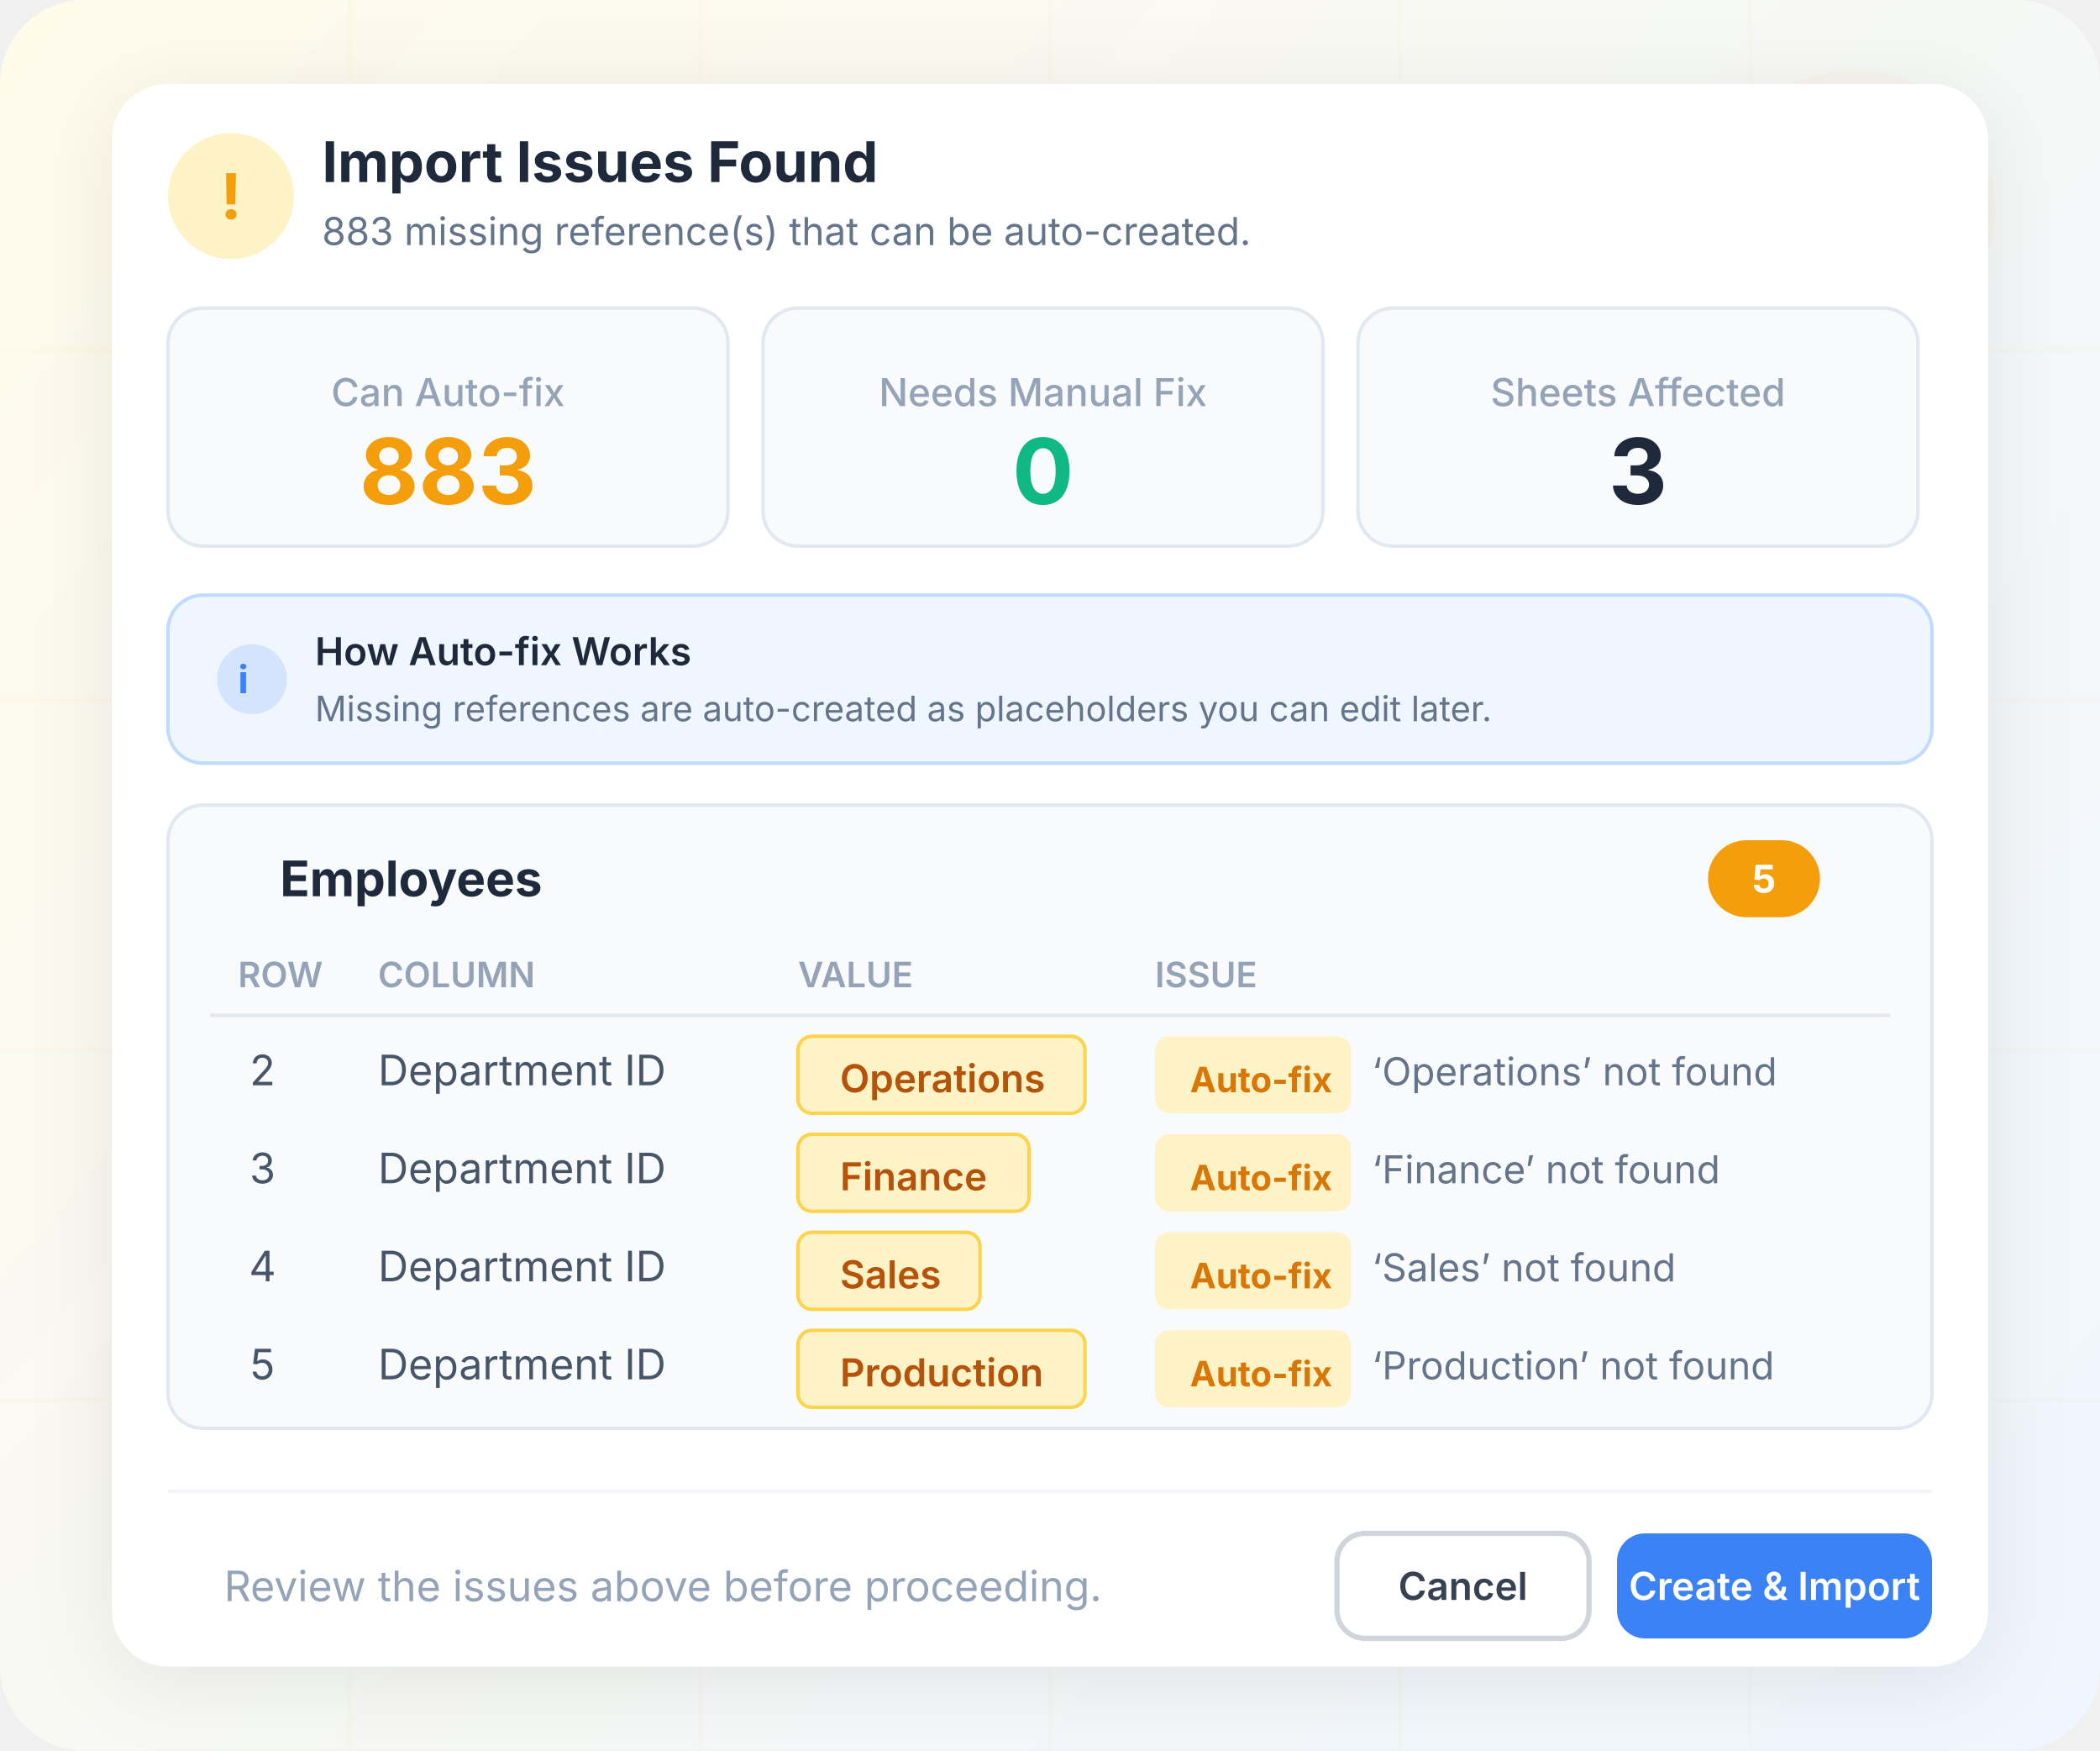
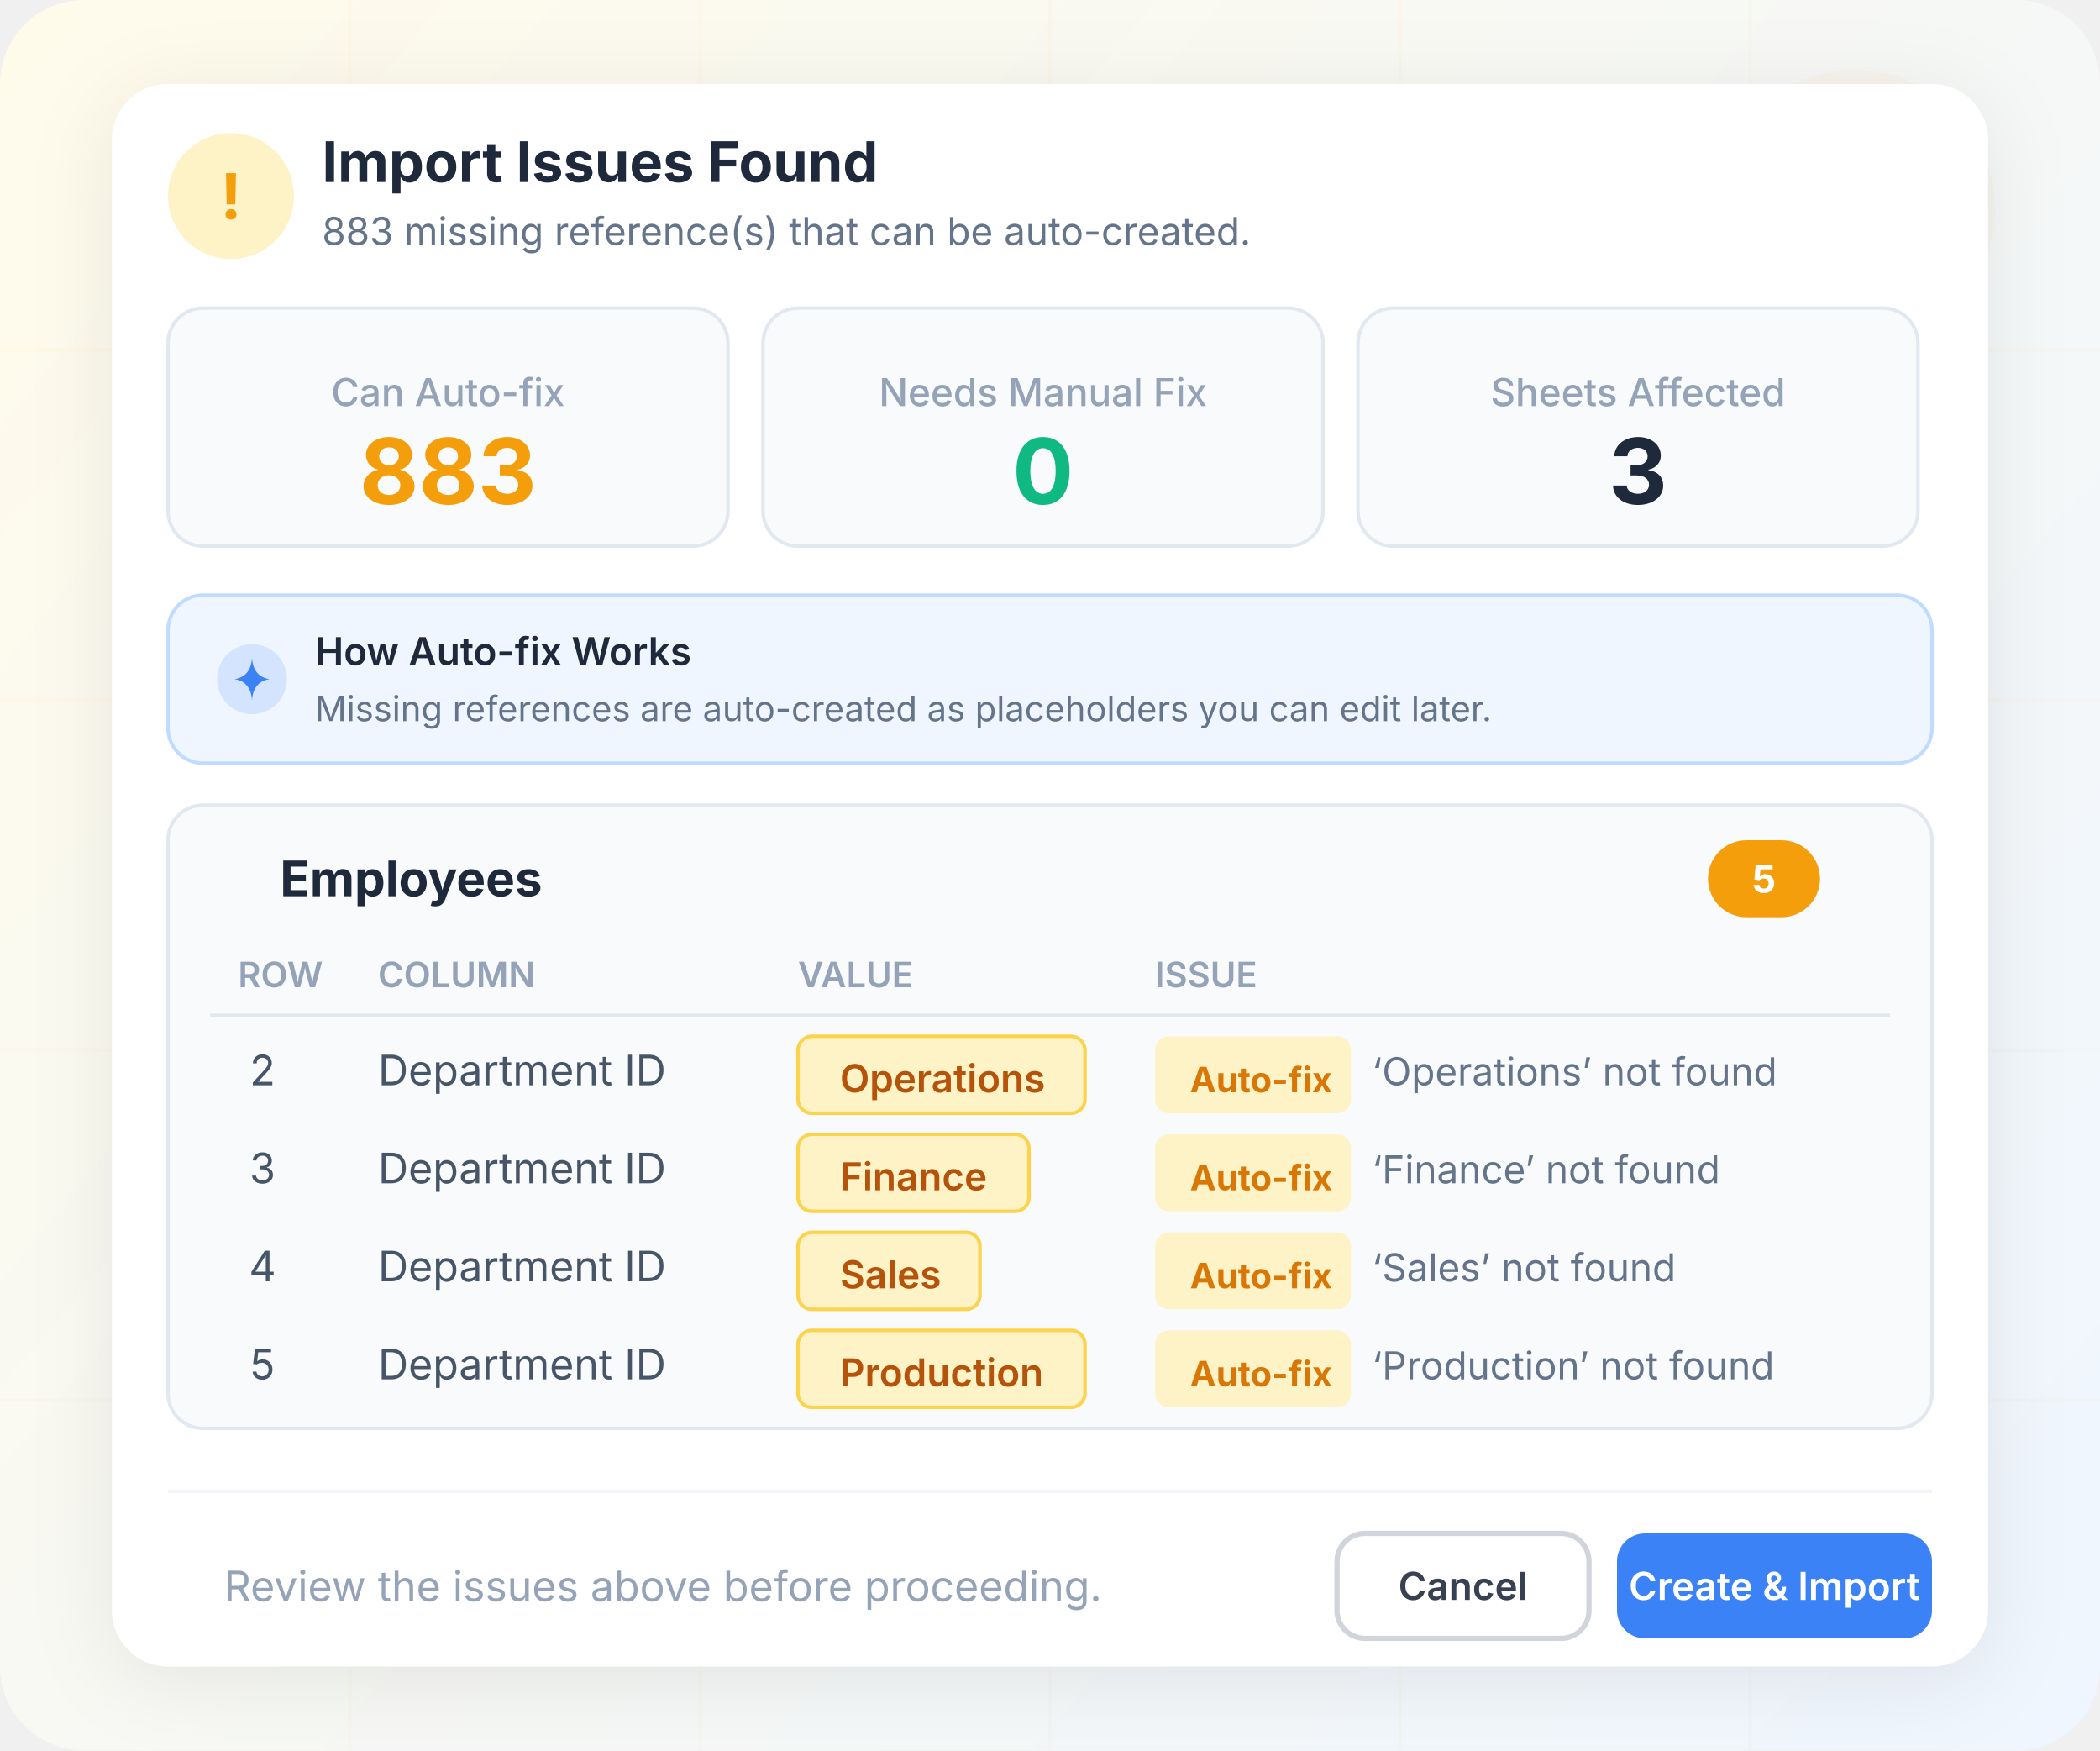
<svg xmlns="http://www.w3.org/2000/svg" viewBox="0 0 600 500" fill="none">
  <defs>
    <linearGradient id="bgGrad" x1="0" y1="0" x2="600" y2="500" gradientUnits="userSpaceOnUse">
      <stop offset="0%" stop-color="#fffbeb" />
      <stop offset="100%" stop-color="#eff6ff" />
    </linearGradient>
    <filter id="cardShadow" x="-10%" y="-5%" width="120%" height="115%">
      <feDropShadow dx="0" dy="4" stdDeviation="12" flood-color="#000" flood-opacity="0.08" />
    </filter>
  </defs>
  <rect width="600" height="500" rx="24" fill="url(#bgGrad)" />
  <g opacity="0.03" stroke="#f59e0b" stroke-width="1">
    <line x1="0" y1="100" x2="600" y2="100" />
    <line x1="0" y1="200" x2="600" y2="200" />
    <line x1="0" y1="300" x2="600" y2="300" />
    <line x1="0" y1="400" x2="600" y2="400" />
    <line x1="100" y1="0" x2="100" y2="500" />
    <line x1="200" y1="0" x2="200" y2="500" />
    <line x1="300" y1="0" x2="300" y2="500" />
    <line x1="400" y1="0" x2="400" y2="500" />
    <line x1="500" y1="0" x2="500" y2="500" />
  </g>
  <circle cx="530" cy="60" r="40" fill="#f59e0b" opacity="0.04" />
  <circle cx="70" cy="440" r="30" fill="#3b82f6" opacity="0.04" />
  <g filter="url(#cardShadow)">
    <rect x="32" y="24" width="536" height="452" rx="16" fill="white" />
  </g>
  <circle cx="66" cy="56" r="18" fill="#fef3c7" />
  <text x="66" y="56" font-family="system-ui, -apple-system, sans-serif" font-size="18" font-weight="700" fill="#f59e0b" text-anchor="middle" dominant-baseline="central">!</text>
  <text x="92" y="52" font-family="system-ui, -apple-system, sans-serif" font-size="16" font-weight="700" fill="#1e293b">Import Issues Found</text>
  <text x="92" y="70" font-family="system-ui, -apple-system, sans-serif" font-size="11" fill="#64748b">883 missing reference(s) that can be auto-created.</text>
  <rect x="48" y="88" width="160" height="68" rx="10" fill="#f8fafc" stroke="#e2e8f0" stroke-width="1" />
  <text x="128" y="116" font-family="system-ui, -apple-system, sans-serif" font-size="11" fill="#94a3b8" font-weight="500" text-anchor="middle">Can Auto-fix</text>
  <text x="128" y="144" font-family="system-ui, -apple-system, sans-serif" font-size="26" font-weight="700" fill="#f59e0b" text-anchor="middle">883</text>
  <rect x="218" y="88" width="160" height="68" rx="10" fill="#f8fafc" stroke="#e2e8f0" stroke-width="1" />
  <text x="298" y="116" font-family="system-ui, -apple-system, sans-serif" font-size="11" fill="#94a3b8" font-weight="500" text-anchor="middle">Needs Manual Fix</text>
  <text x="298" y="144" font-family="system-ui, -apple-system, sans-serif" font-size="26" font-weight="700" fill="#10b981" text-anchor="middle">0</text>
  <rect x="388" y="88" width="160" height="68" rx="10" fill="#f8fafc" stroke="#e2e8f0" stroke-width="1" />
  <text x="468" y="116" font-family="system-ui, -apple-system, sans-serif" font-size="11" fill="#94a3b8" font-weight="500" text-anchor="middle">Sheets Affected</text>
  <text x="468" y="144" font-family="system-ui, -apple-system, sans-serif" font-size="26" font-weight="700" fill="#1e293b" text-anchor="middle">3</text>
  <rect x="48" y="170" width="504" height="48" rx="10" fill="#eff6ff" stroke="#bfdbfe" stroke-width="1" />
  <circle cx="72" cy="194" r="10" fill="#3b82f6" opacity="0.15" />
-   <text x="68" y="198" font-family="system-ui, -apple-system, sans-serif" font-size="11" font-weight="700" fill="#3b82f6">i</text>
+   <path d="M72 188 Q72.4 193.3 77 194 Q72.4 194.7 72 200 Q71.6 194.7 67 194 Q71.6 193.3 72 188 Z" fill="#3b82f6" />
  <text x="90" y="190" font-family="system-ui, -apple-system, sans-serif" font-size="11" font-weight="600" fill="#1e293b">How Auto-fix Works</text>
  <text x="90" y="206" font-family="system-ui, -apple-system, sans-serif" font-size="10" fill="#64748b">Missing references are auto-created as placeholders you can edit later.</text>
  <rect x="48" y="230" width="504" height="178" rx="10" fill="#f8fafc" stroke="#e2e8f0" stroke-width="1" />
  <text x="80" y="256" font-family="system-ui, -apple-system, sans-serif" font-size="14" font-weight="700" fill="#1e293b">Employees</text>
  <rect x="488" y="240" width="32" height="22" rx="11" fill="#f59e0b" />
  <text x="504" y="251" font-family="system-ui, -apple-system, sans-serif" font-size="11" font-weight="700" fill="white" text-anchor="middle" dominant-baseline="central">5</text>
  <text x="68" y="282" font-family="system-ui, -apple-system, sans-serif" font-size="10" fill="#94a3b8" font-weight="600">ROW</text>
  <text x="108" y="282" font-family="system-ui, -apple-system, sans-serif" font-size="10" fill="#94a3b8" font-weight="600">COLUMN</text>
  <text x="228" y="282" font-family="system-ui, -apple-system, sans-serif" font-size="10" fill="#94a3b8" font-weight="600">VALUE</text>
  <text x="330" y="282" font-family="system-ui, -apple-system, sans-serif" font-size="10" fill="#94a3b8" font-weight="600">ISSUE</text>
  <line x1="60" y1="290" x2="540" y2="290" stroke="#e2e8f0" stroke-width="1" />
  <text x="75" y="310" font-family="system-ui, -apple-system, sans-serif" font-size="12" fill="#475569" text-anchor="middle">2</text>
  <text x="108" y="310" font-family="system-ui, -apple-system, sans-serif" font-size="12" fill="#475569">Department ID</text>
  <rect x="228" y="296" width="82" height="22" rx="4" fill="#fef3c7" stroke="#fcd34d" stroke-width="1" />
  <text x="240" y="312" font-family="system-ui, -apple-system, sans-serif" font-size="11" font-weight="600" fill="#b45309">Operations</text>
  <rect x="330" y="296" width="56" height="22" rx="4" fill="#fef3c7" />
  <text x="340" y="312" font-family="system-ui, -apple-system, sans-serif" font-size="10" font-weight="700" fill="#d97706">Auto-fix</text>
  <text x="392" y="310" font-family="system-ui, -apple-system, sans-serif" font-size="11" fill="#64748b">‘Operations’ not found</text>
  <text x="75" y="338" font-family="system-ui, -apple-system, sans-serif" font-size="12" fill="#475569" text-anchor="middle">3</text>
  <text x="108" y="338" font-family="system-ui, -apple-system, sans-serif" font-size="12" fill="#475569">Department ID</text>
  <rect x="228" y="324" width="66" height="22" rx="4" fill="#fef3c7" stroke="#fcd34d" stroke-width="1" />
  <text x="240" y="340" font-family="system-ui, -apple-system, sans-serif" font-size="11" font-weight="600" fill="#b45309">Finance</text>
  <rect x="330" y="324" width="56" height="22" rx="4" fill="#fef3c7" />
  <text x="340" y="340" font-family="system-ui, -apple-system, sans-serif" font-size="10" font-weight="700" fill="#d97706">Auto-fix</text>
  <text x="392" y="338" font-family="system-ui, -apple-system, sans-serif" font-size="11" fill="#64748b">‘Finance’ not found</text>
  <text x="75" y="366" font-family="system-ui, -apple-system, sans-serif" font-size="12" fill="#475569" text-anchor="middle">4</text>
  <text x="108" y="366" font-family="system-ui, -apple-system, sans-serif" font-size="12" fill="#475569">Department ID</text>
  <rect x="228" y="352" width="52" height="22" rx="4" fill="#fef3c7" stroke="#fcd34d" stroke-width="1" />
  <text x="240" y="368" font-family="system-ui, -apple-system, sans-serif" font-size="11" font-weight="600" fill="#b45309">Sales</text>
  <rect x="330" y="352" width="56" height="22" rx="4" fill="#fef3c7" />
  <text x="340" y="368" font-family="system-ui, -apple-system, sans-serif" font-size="10" font-weight="700" fill="#d97706">Auto-fix</text>
  <text x="392" y="366" font-family="system-ui, -apple-system, sans-serif" font-size="11" fill="#64748b">‘Sales’ not found</text>
  <text x="75" y="394" font-family="system-ui, -apple-system, sans-serif" font-size="12" fill="#475569" text-anchor="middle">5</text>
  <text x="108" y="394" font-family="system-ui, -apple-system, sans-serif" font-size="12" fill="#475569">Department ID</text>
  <rect x="228" y="380" width="82" height="22" rx="4" fill="#fef3c7" stroke="#fcd34d" stroke-width="1" />
  <text x="240" y="396" font-family="system-ui, -apple-system, sans-serif" font-size="11" font-weight="600" fill="#b45309">Production</text>
  <rect x="330" y="380" width="56" height="22" rx="4" fill="#fef3c7" />
  <text x="340" y="396" font-family="system-ui, -apple-system, sans-serif" font-size="10" font-weight="700" fill="#d97706">Auto-fix</text>
  <text x="392" y="394" font-family="system-ui, -apple-system, sans-serif" font-size="11" fill="#64748b">‘Production’ not found</text>
  <line x1="48" y1="426" x2="552" y2="426" stroke="#f1f5f9" stroke-width="1" />
  <text x="64" y="453" font-family="system-ui, -apple-system, sans-serif" font-size="12" fill="#94a3b8" dominant-baseline="central">Review the issues above before proceeding.</text>
  <rect x="382" y="438" width="72" height="30" rx="8" fill="white" stroke="#d1d5db" stroke-width="1.5" />
  <text x="418" y="453" font-family="system-ui, -apple-system, sans-serif" font-size="11" font-weight="600" fill="#374151" text-anchor="middle" dominant-baseline="central">Cancel</text>
  <rect x="462" y="438" width="90" height="30" rx="8" fill="#3b82f6" />
  <text x="507" y="453" font-family="system-ui, -apple-system, sans-serif" font-size="11" font-weight="600" fill="white" text-anchor="middle" dominant-baseline="central">Create &amp; Import</text>
</svg>
